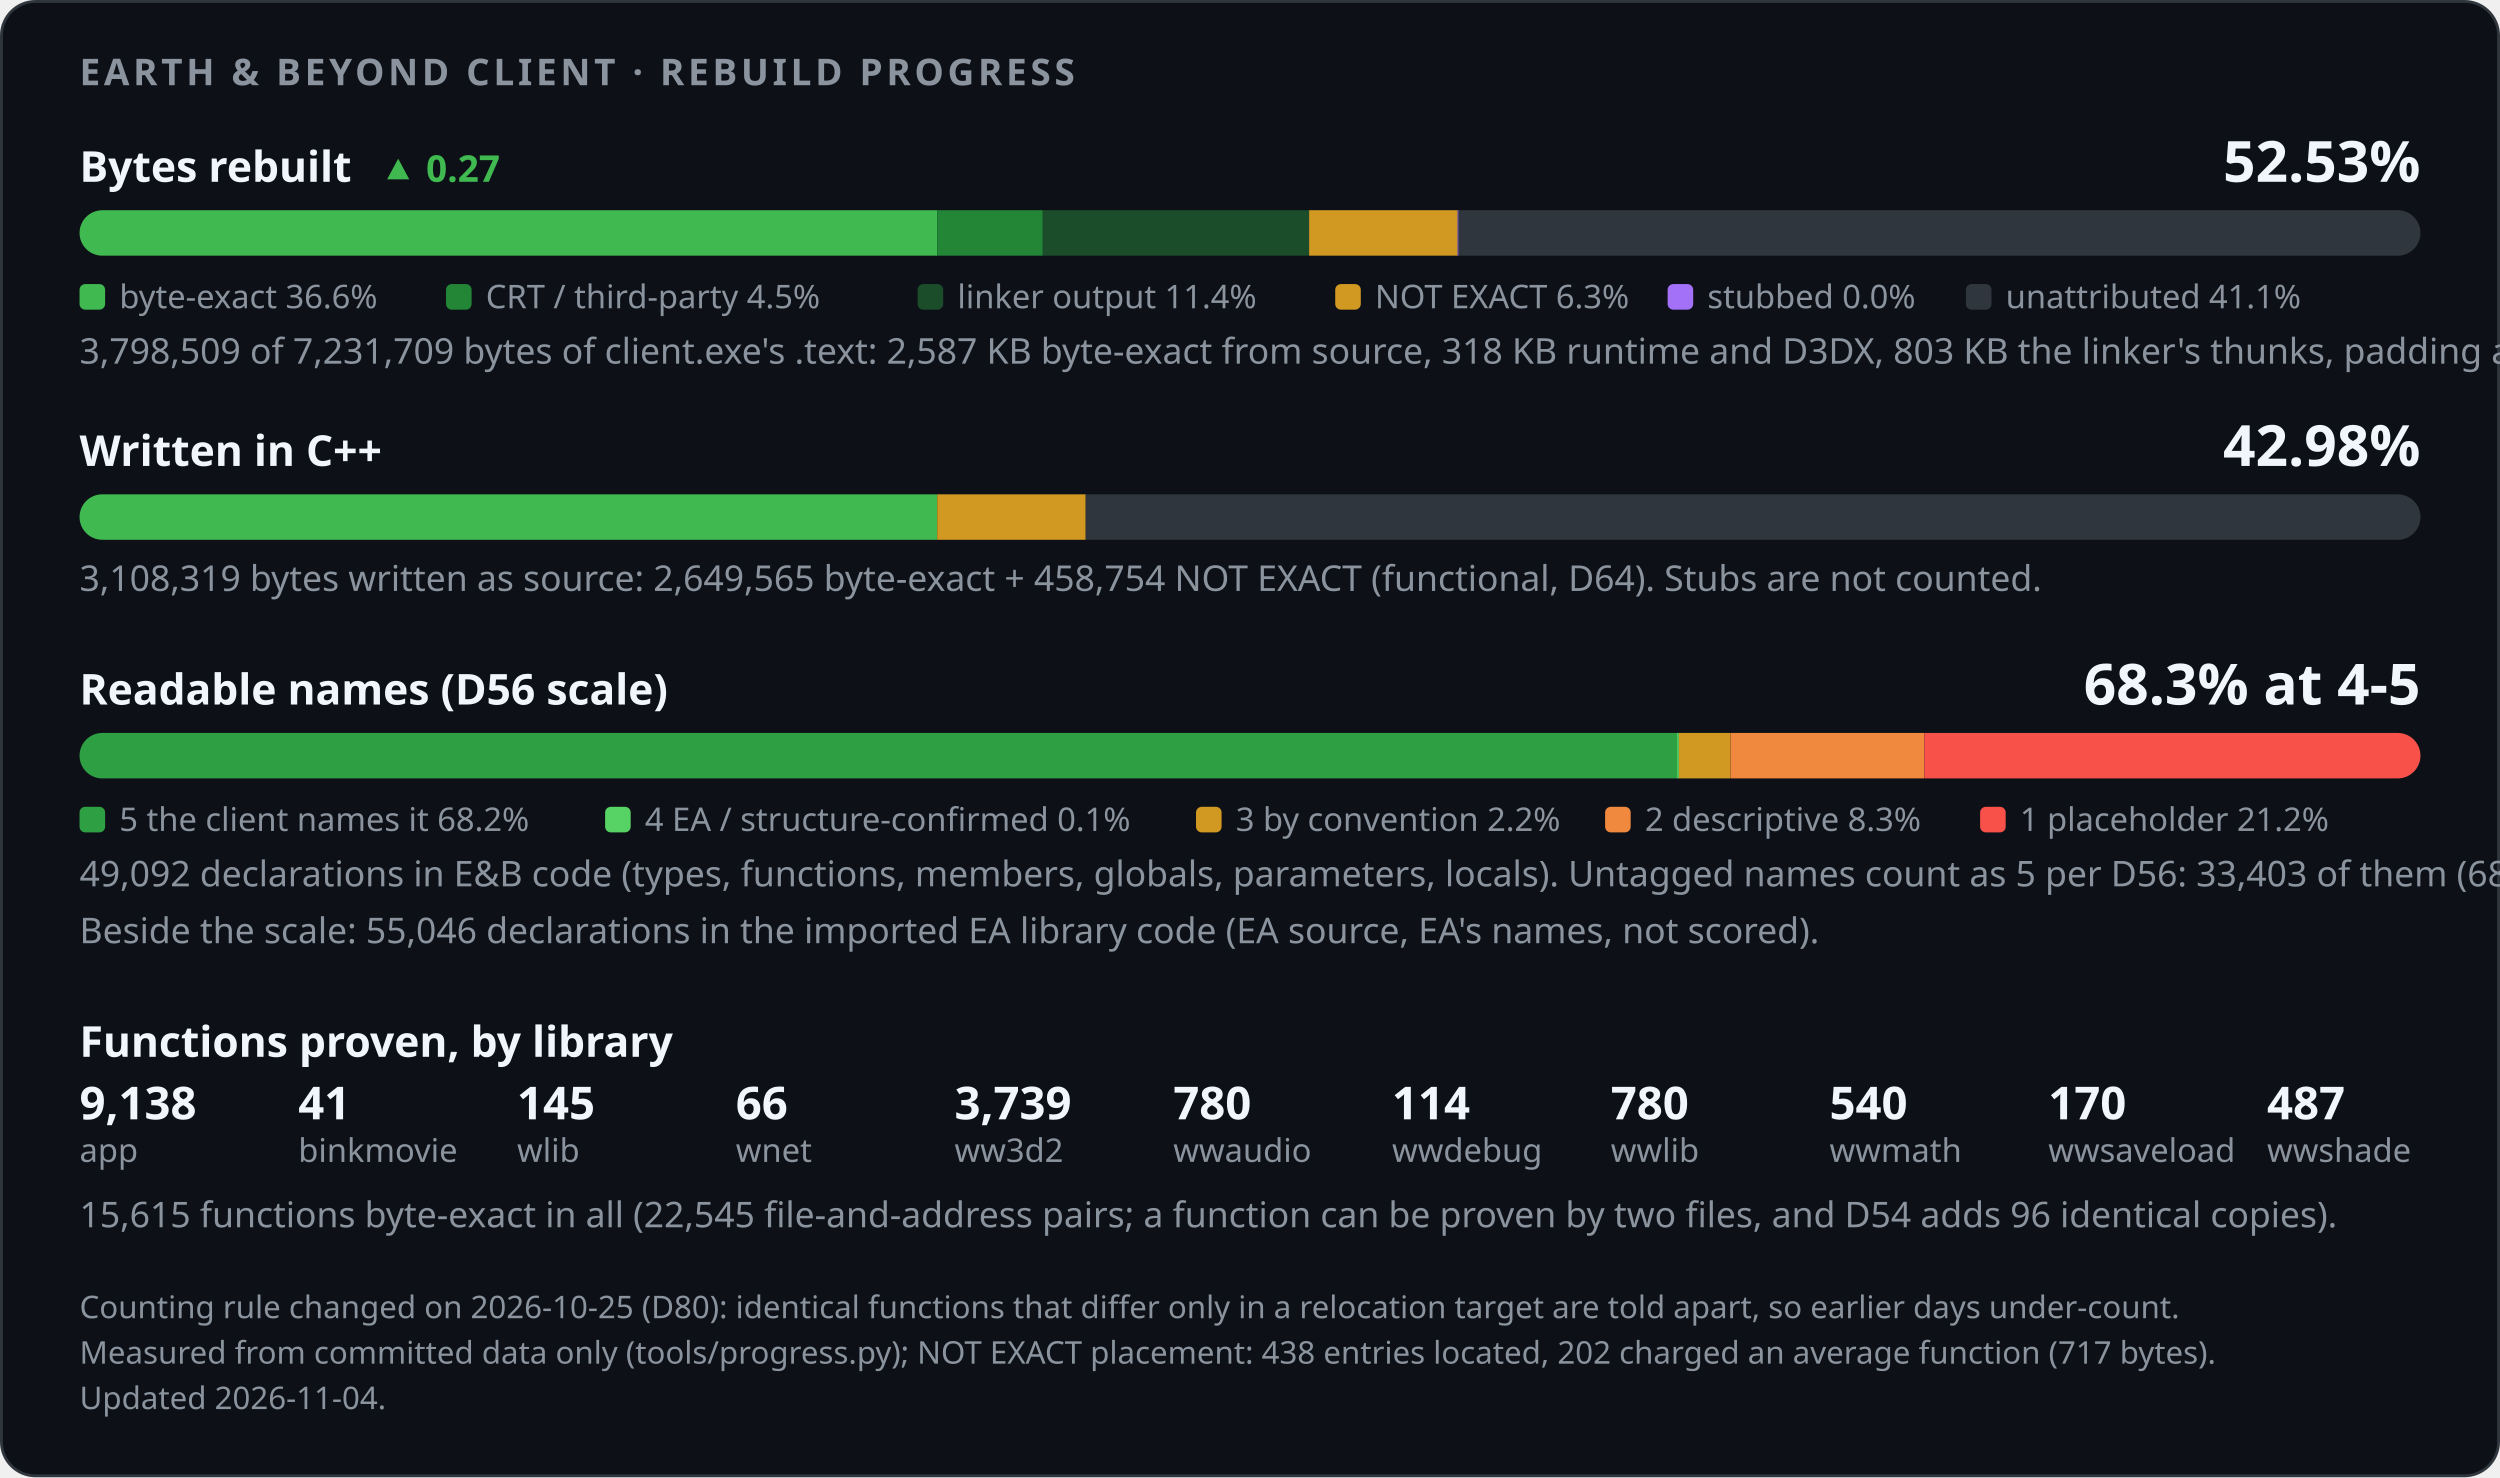
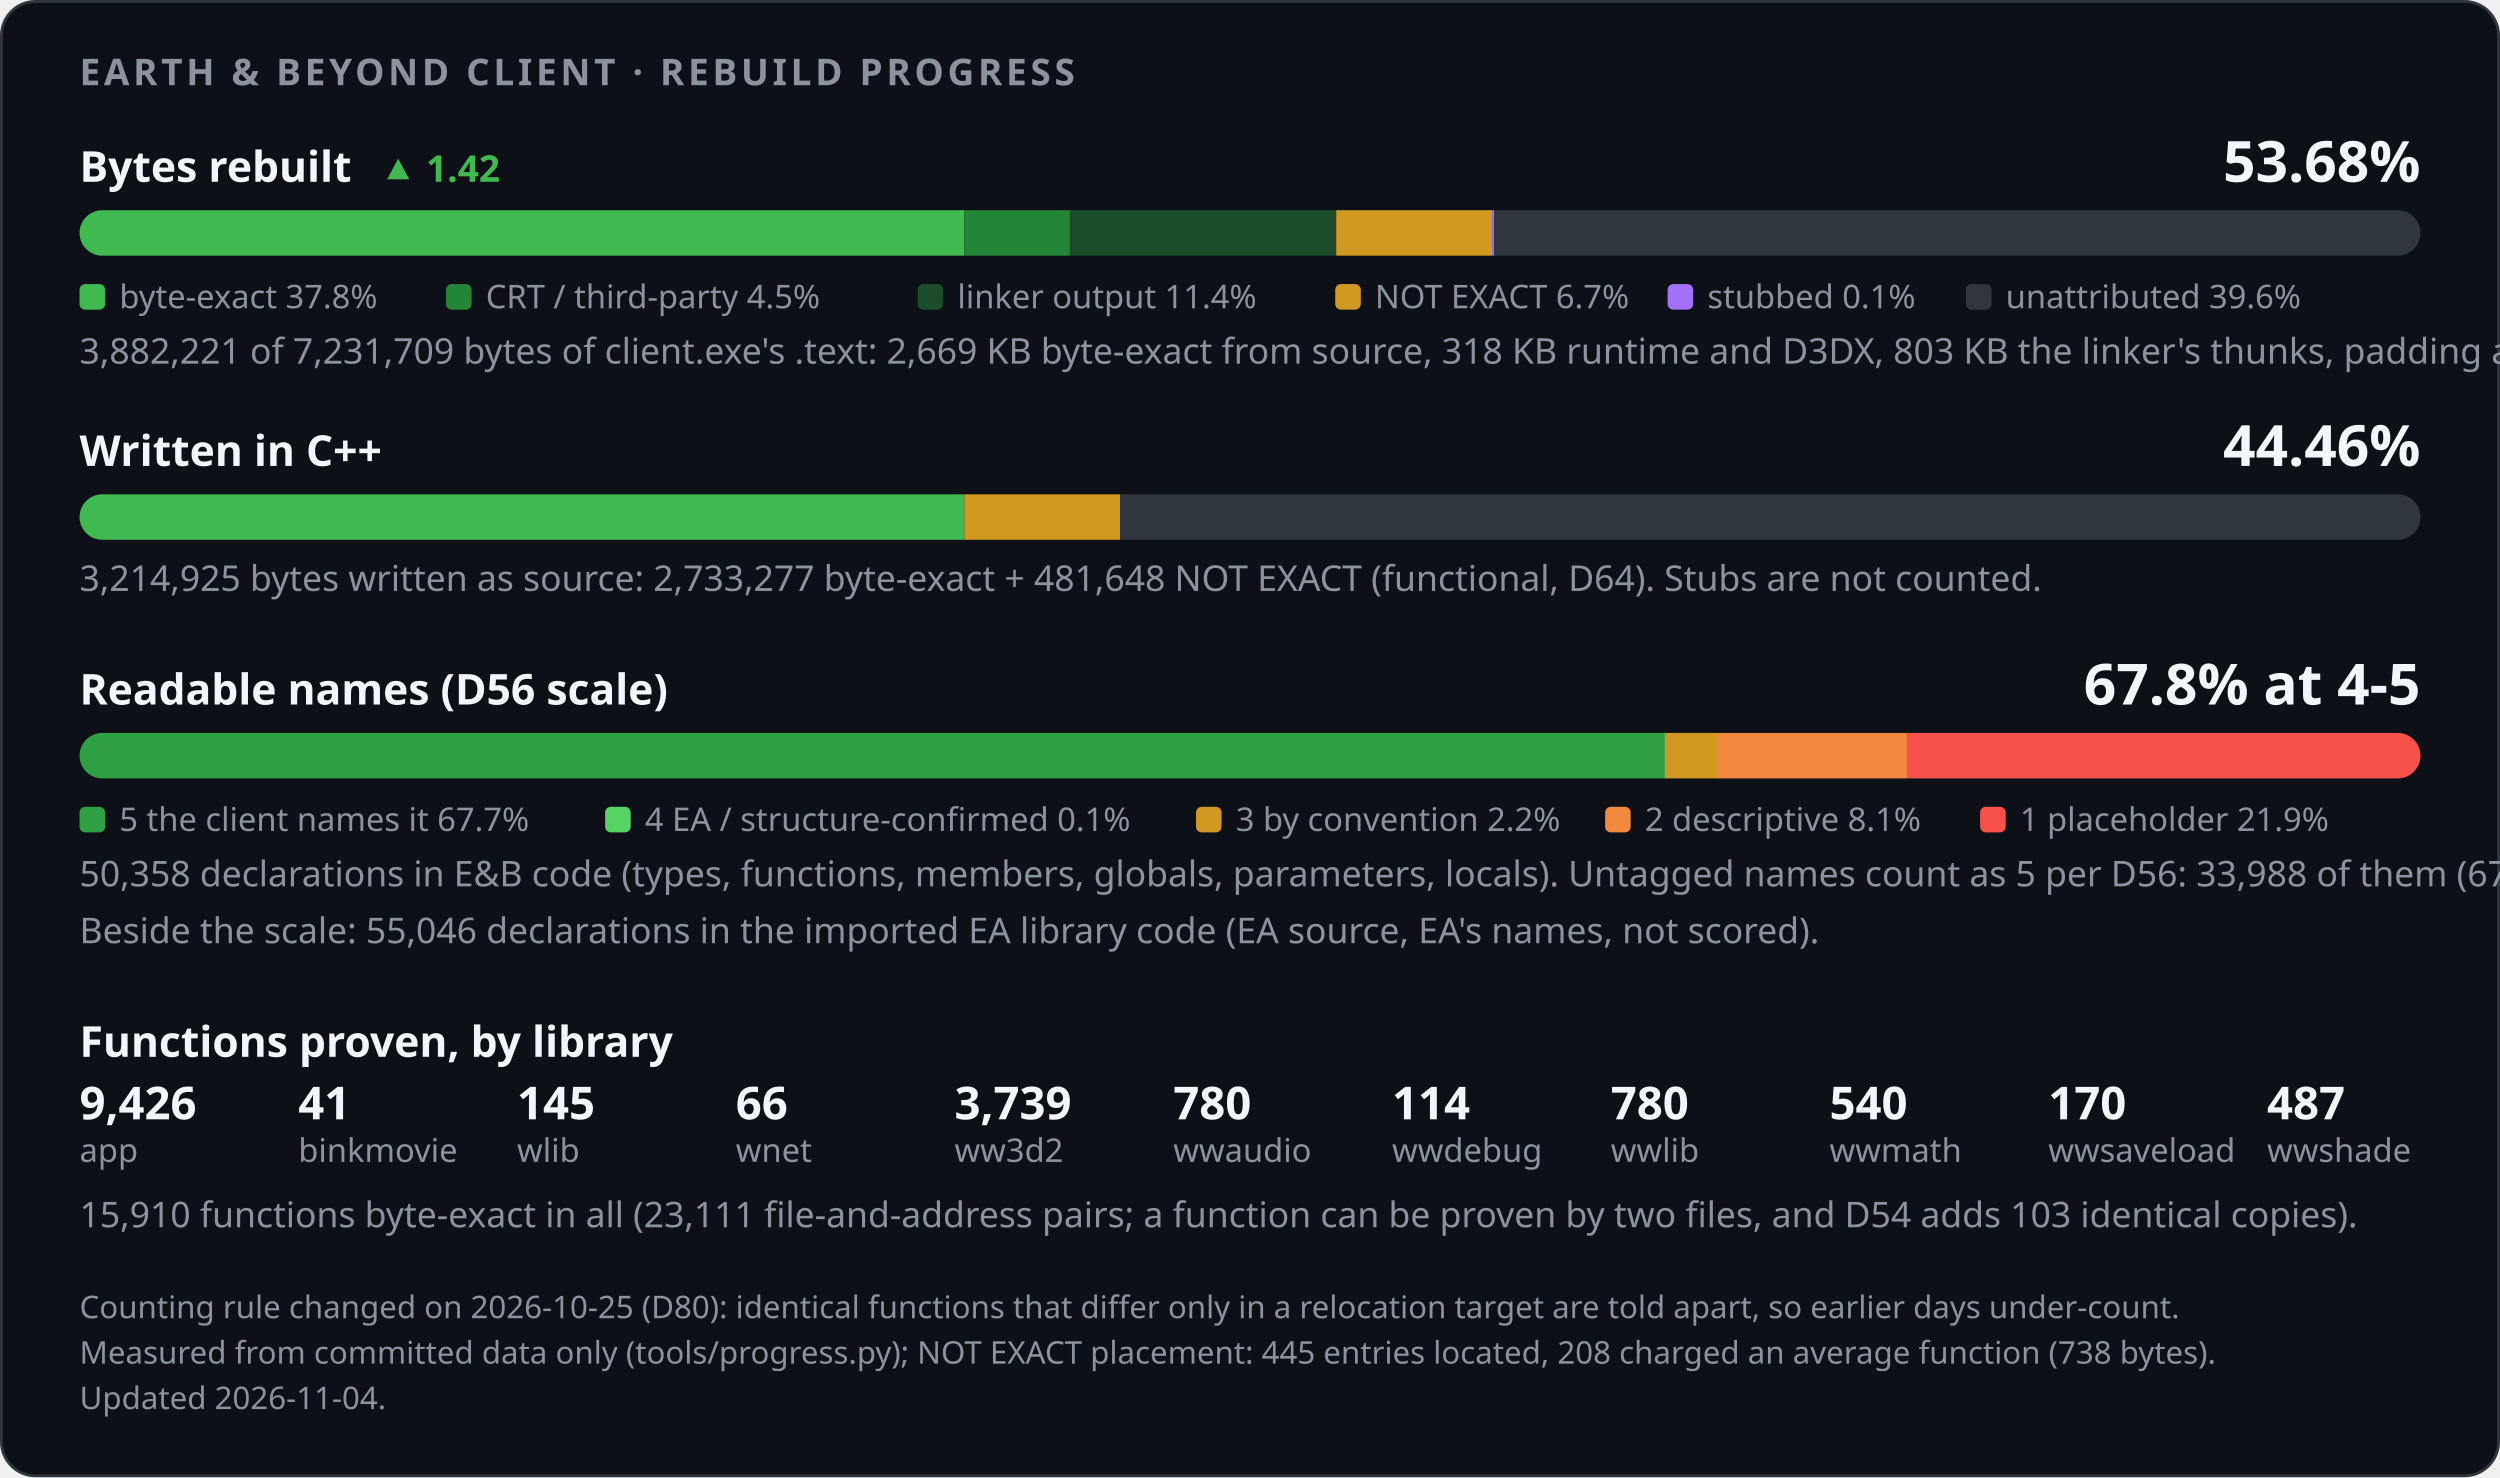
<svg xmlns="http://www.w3.org/2000/svg" width="880" height="520" viewBox="0 0 880 520" role="img" aria-labelledby="title desc">
  <style>
    .card { fill: #0d1117; stroke: #30363d; } .strong { fill: #f0f6fc; } .muted { fill: #8b949e; }
    .grid { stroke: #30363d; } .up { fill: #3fb950; } .down { fill: #f85149; }
    .s-exact { fill: #3fb950; } .s-notexact { fill: #d29922; } .s-stub { fill: #a371f7; }
    .s-third { fill: #238636; } .s-linker { fill: #1b4d2b; } .s-unattr { fill: #30363d; }
    .l-exact { stroke: #3fb950; } .l-written { stroke: #58a6ff; }
    @media (prefers-color-scheme: light) {
      .card { fill: #ffffff; stroke: #d0d7de; } .strong { fill: #1f2328; } .muted { fill: #59636e; }
      .grid { stroke: #d0d7de; } .up { fill: #1a7f37; } .down { fill: #cf222e; }
      .s-exact { fill: #1a7f37; } .s-third { fill: #4ac26b; } .s-linker { fill: #aceebb; } .s-unattr { fill: #d0d7de; }
      .l-exact { stroke: #1a7f37; } .l-written { stroke: #0969da; }
    }
  </style>
  <rect class="card" x="0.5" y="0.5" width="879" height="519" rx="12" />
  <g font-family="-apple-system,BlinkMacSystemFont,'Segoe UI','Noto Sans',Helvetica,Arial,sans-serif">
    <text x="28" y="30" class="muted" font-size="13" font-weight="600" letter-spacing="1.3">EARTH &amp; BEYOND CLIENT · REBUILD PROGRESS</text>
-     <text x="28" y="64" class="strong" font-size="15" font-weight="600">Bytes rebuilt<tspan class="up" dx="10" font-size="13" font-weight="600">▲ 0.27</tspan>
+     <text x="28" y="64" class="strong" font-size="15" font-weight="600">Bytes rebuilt<tspan class="up" dx="10" font-size="13" font-weight="600">▲ 1.42</tspan>
    </text>
-     <text x="852" y="64" class="strong" font-size="20" font-weight="700" text-anchor="end">52.53%</text>
+     <text x="852" y="64" class="strong" font-size="20" font-weight="700" text-anchor="end">53.68%</text>
    <clipPath id="clip74">
      <rect x="28" y="74" width="824" height="16" rx="8.0" />
    </clipPath>
    <g clip-path="url(#clip74)">
-       <rect x="28.00" y="74" width="301.90" height="16" class="s-exact" />
-       <rect x="329.90" y="74" width="37.17" height="16" class="s-third" />
-       <rect x="367.07" y="74" width="93.74" height="16" class="s-linker" />
-       <rect x="460.81" y="74" width="52.27" height="16" class="s-notexact" />
-       <rect x="513.08" y="74" width="0.36" height="16" class="s-stub" />
-       <rect x="513.44" y="74" width="338.56" height="16" class="s-unattr" />
+       <rect x="28.00" y="74" width="311.44" height="16" class="s-exact" />
+       <rect x="339.44" y="74" width="37.17" height="16" class="s-third" />
+       <rect x="376.61" y="74" width="93.74" height="16" class="s-linker" />
+       <rect x="470.35" y="74" width="54.88" height="16" class="s-notexact" />
+       <rect x="525.23" y="74" width="0.76" height="16" class="s-stub" />
+       <rect x="525.99" y="74" width="326.01" height="16" class="s-unattr" />
    </g>
    <rect x="28" y="100" width="9" height="9" rx="2" class="s-exact" />
-     <text x="42" y="108.5" class="muted" font-size="11.5">byte-exact 36.6%</text>
+     <text x="42" y="108.5" class="muted" font-size="11.5">byte-exact 37.8%</text>
    <rect x="157" y="100" width="9" height="9" rx="2" class="s-third" />
    <text x="171" y="108.5" class="muted" font-size="11.5">CRT / third-party 4.5%</text>
    <rect x="323" y="100" width="9" height="9" rx="2" class="s-linker" />
    <text x="337" y="108.5" class="muted" font-size="11.5">linker output 11.4%</text>
    <rect x="470" y="100" width="9" height="9" rx="2" class="s-notexact" />
-     <text x="484" y="108.5" class="muted" font-size="11.5">NOT EXACT 6.3%</text>
+     <text x="484" y="108.5" class="muted" font-size="11.5">NOT EXACT 6.7%</text>
    <rect x="587" y="100" width="9" height="9" rx="2" class="s-stub" />
-     <text x="601" y="108.5" class="muted" font-size="11.5">stubbed 0.0%</text>
+     <text x="601" y="108.5" class="muted" font-size="11.5">stubbed 0.1%</text>
    <rect x="692" y="100" width="9" height="9" rx="2" class="s-unattr" />
-     <text x="706" y="108.5" class="muted" font-size="11.5">unattributed 41.1%</text>
-     <text x="28" y="128" class="muted" font-size="12.5">3,798,509 of 7,231,709 bytes of client.exe's .text: 2,587 KB byte-exact from source, 318 KB runtime and D3DX, 803 KB the linker's thunks, padding and EH stubs.</text>
+     <text x="706" y="108.5" class="muted" font-size="11.5">unattributed 39.6%</text>
+     <text x="28" y="128" class="muted" font-size="12.5">3,882,221 of 7,231,709 bytes of client.exe's .text: 2,669 KB byte-exact from source, 318 KB runtime and D3DX, 803 KB the linker's thunks, padding and EH stubs.</text>
    <text x="28" y="164" class="strong" font-size="15" font-weight="600">Written in C++</text>
-     <text x="852" y="164" class="strong" font-size="20" font-weight="700" text-anchor="end">42.98%</text>
+     <text x="852" y="164" class="strong" font-size="20" font-weight="700" text-anchor="end">44.46%</text>
    <clipPath id="clip174">
      <rect x="28" y="174" width="824" height="16" rx="8.0" />
    </clipPath>
    <g clip-path="url(#clip174)">
-       <rect x="28.00" y="174" width="301.90" height="16" class="s-exact" />
-       <rect x="329.90" y="174" width="52.27" height="16" class="s-notexact" />
-       <rect x="382.17" y="174" width="469.83" height="16" class="s-unattr" />
+       <rect x="28.00" y="174" width="311.44" height="16" class="s-exact" />
+       <rect x="339.44" y="174" width="54.88" height="16" class="s-notexact" />
+       <rect x="394.32" y="174" width="457.68" height="16" class="s-unattr" />
    </g>
-     <text x="28" y="208" class="muted" font-size="12.5">3,108,319 bytes written as source: 2,649,565 byte-exact + 458,754 NOT EXACT (functional, D64). Stubs are not counted.</text>
+     <text x="28" y="208" class="muted" font-size="12.5">3,214,925 bytes written as source: 2,733,277 byte-exact + 481,648 NOT EXACT (functional, D64). Stubs are not counted.</text>
    <text x="28" y="248" class="strong" font-size="15" font-weight="600">Readable names (D56 scale)</text>
-     <text x="852" y="248" class="strong" font-size="20" font-weight="700" text-anchor="end">68.3% at 4-5</text>
+     <text x="852" y="248" class="strong" font-size="20" font-weight="700" text-anchor="end">67.8% at 4-5</text>
    <clipPath id="clip258">
      <rect x="28" y="258" width="824" height="16" rx="8.0" />
    </clipPath>
    <g clip-path="url(#clip258)">
-       <rect x="28.00" y="258" width="562.32" height="16" fill="#2ea043" />
-       <rect x="590.32" y="258" width="0.65" height="16" fill="#56d364" />
-       <rect x="590.98" y="258" width="18.18" height="16" fill="#d29922" />
-       <rect x="609.16" y="258" width="68.23" height="16" fill="#f0883e" />
-       <rect x="677.39" y="258" width="174.61" height="16" fill="#f85149" />
+       <rect x="28.00" y="258" width="557.83" height="16" fill="#2ea043" />
+       <rect x="585.83" y="258" width="0.64" height="16" fill="#56d364" />
+       <rect x="586.46" y="258" width="17.92" height="16" fill="#d29922" />
+       <rect x="604.38" y="258" width="66.87" height="16" fill="#f0883e" />
+       <rect x="671.26" y="258" width="180.74" height="16" fill="#f85149" />
    </g>
    <rect x="28" y="284" width="9" height="9" rx="2" fill="#2ea043" />
-     <text x="42" y="292.5" class="muted" font-size="11.5">5 the client names it 68.2%</text>
+     <text x="42" y="292.5" class="muted" font-size="11.5">5 the client names it 67.7%</text>
    <rect x="213" y="284" width="9" height="9" rx="2" fill="#56d364" />
    <text x="227" y="292.5" class="muted" font-size="11.5">4 EA / structure-confirmed 0.1%</text>
    <rect x="421" y="284" width="9" height="9" rx="2" fill="#d29922" />
    <text x="435" y="292.5" class="muted" font-size="11.5">3 by convention 2.2%</text>
    <rect x="565" y="284" width="9" height="9" rx="2" fill="#f0883e" />
-     <text x="579" y="292.5" class="muted" font-size="11.5">2 descriptive 8.3%</text>
+     <text x="579" y="292.5" class="muted" font-size="11.5">2 descriptive 8.1%</text>
    <rect x="697" y="284" width="9" height="9" rx="2" fill="#f85149" />
-     <text x="711" y="292.5" class="muted" font-size="11.5">1 placeholder 21.2%</text>
-     <text x="28" y="312" class="muted" font-size="12.5">49,092 declarations in E&amp;B code (types, functions, members, globals, parameters, locals). Untagged names count as 5 per D56: 33,403 of them (68.0%).</text>
+     <text x="711" y="292.5" class="muted" font-size="11.5">1 placeholder 21.9%</text>
+     <text x="28" y="312" class="muted" font-size="12.5">50,358 declarations in E&amp;B code (types, functions, members, globals, parameters, locals). Untagged names count as 5 per D56: 33,988 of them (67.5%).</text>
    <text x="28" y="332" class="muted" font-size="12.5">Beside the scale: 55,046 declarations in the imported EA library code (EA source, EA's names, not scored).</text>
    <text x="28" y="372" class="strong" font-size="15" font-weight="600">Functions proven, by library</text>
-     <text x="28" y="394" class="strong" font-size="16" font-weight="700">9,138</text>
+     <text x="28" y="394" class="strong" font-size="16" font-weight="700">9,426</text>
    <text x="28" y="409" class="muted" font-size="11.5">app</text>
    <text x="105" y="394" class="strong" font-size="16" font-weight="700">41</text>
    <text x="105" y="409" class="muted" font-size="11.5">binkmovie</text>
    <text x="182" y="394" class="strong" font-size="16" font-weight="700">145</text>
    <text x="182" y="409" class="muted" font-size="11.5">wlib</text>
    <text x="259" y="394" class="strong" font-size="16" font-weight="700">66</text>
    <text x="259" y="409" class="muted" font-size="11.5">wnet</text>
    <text x="336" y="394" class="strong" font-size="16" font-weight="700">3,739</text>
    <text x="336" y="409" class="muted" font-size="11.5">ww3d2</text>
    <text x="413" y="394" class="strong" font-size="16" font-weight="700">780</text>
    <text x="413" y="409" class="muted" font-size="11.5">wwaudio</text>
    <text x="490" y="394" class="strong" font-size="16" font-weight="700">114</text>
    <text x="490" y="409" class="muted" font-size="11.5">wwdebug</text>
    <text x="567" y="394" class="strong" font-size="16" font-weight="700">780</text>
    <text x="567" y="409" class="muted" font-size="11.5">wwlib</text>
    <text x="644" y="394" class="strong" font-size="16" font-weight="700">540</text>
    <text x="644" y="409" class="muted" font-size="11.5">wwmath</text>
    <text x="721" y="394" class="strong" font-size="16" font-weight="700">170</text>
    <text x="721" y="409" class="muted" font-size="11.5">wwsaveload</text>
    <text x="798" y="394" class="strong" font-size="16" font-weight="700">487</text>
    <text x="798" y="409" class="muted" font-size="11.5">wwshade</text>
-     <text x="28" y="432" class="muted" font-size="12.5">15,615 functions byte-exact in all (22,545 file-and-address pairs; a function can be proven by two files, and D54 adds 96 identical copies).</text>
+     <text x="28" y="432" class="muted" font-size="12.5">15,910 functions byte-exact in all (23,111 file-and-address pairs; a function can be proven by two files, and D54 adds 103 identical copies).</text>
    <text x="28" y="464" class="muted" font-size="11">Counting rule changed on 2026-10-25 (D80): identical functions that differ only in a relocation target are told apart, so earlier days under-count.</text>
-     <text x="28" y="480" class="muted" font-size="11">Measured from committed data only (tools/progress.py); NOT EXACT placement: 438 entries located, 202 charged an average function (717 bytes).</text>
+     <text x="28" y="480" class="muted" font-size="11">Measured from committed data only (tools/progress.py); NOT EXACT placement: 445 entries located, 208 charged an average function (738 bytes).</text>
    <text x="28" y="496" class="muted" font-size="11">Updated 2026-11-04.</text>
  </g>
</svg>
